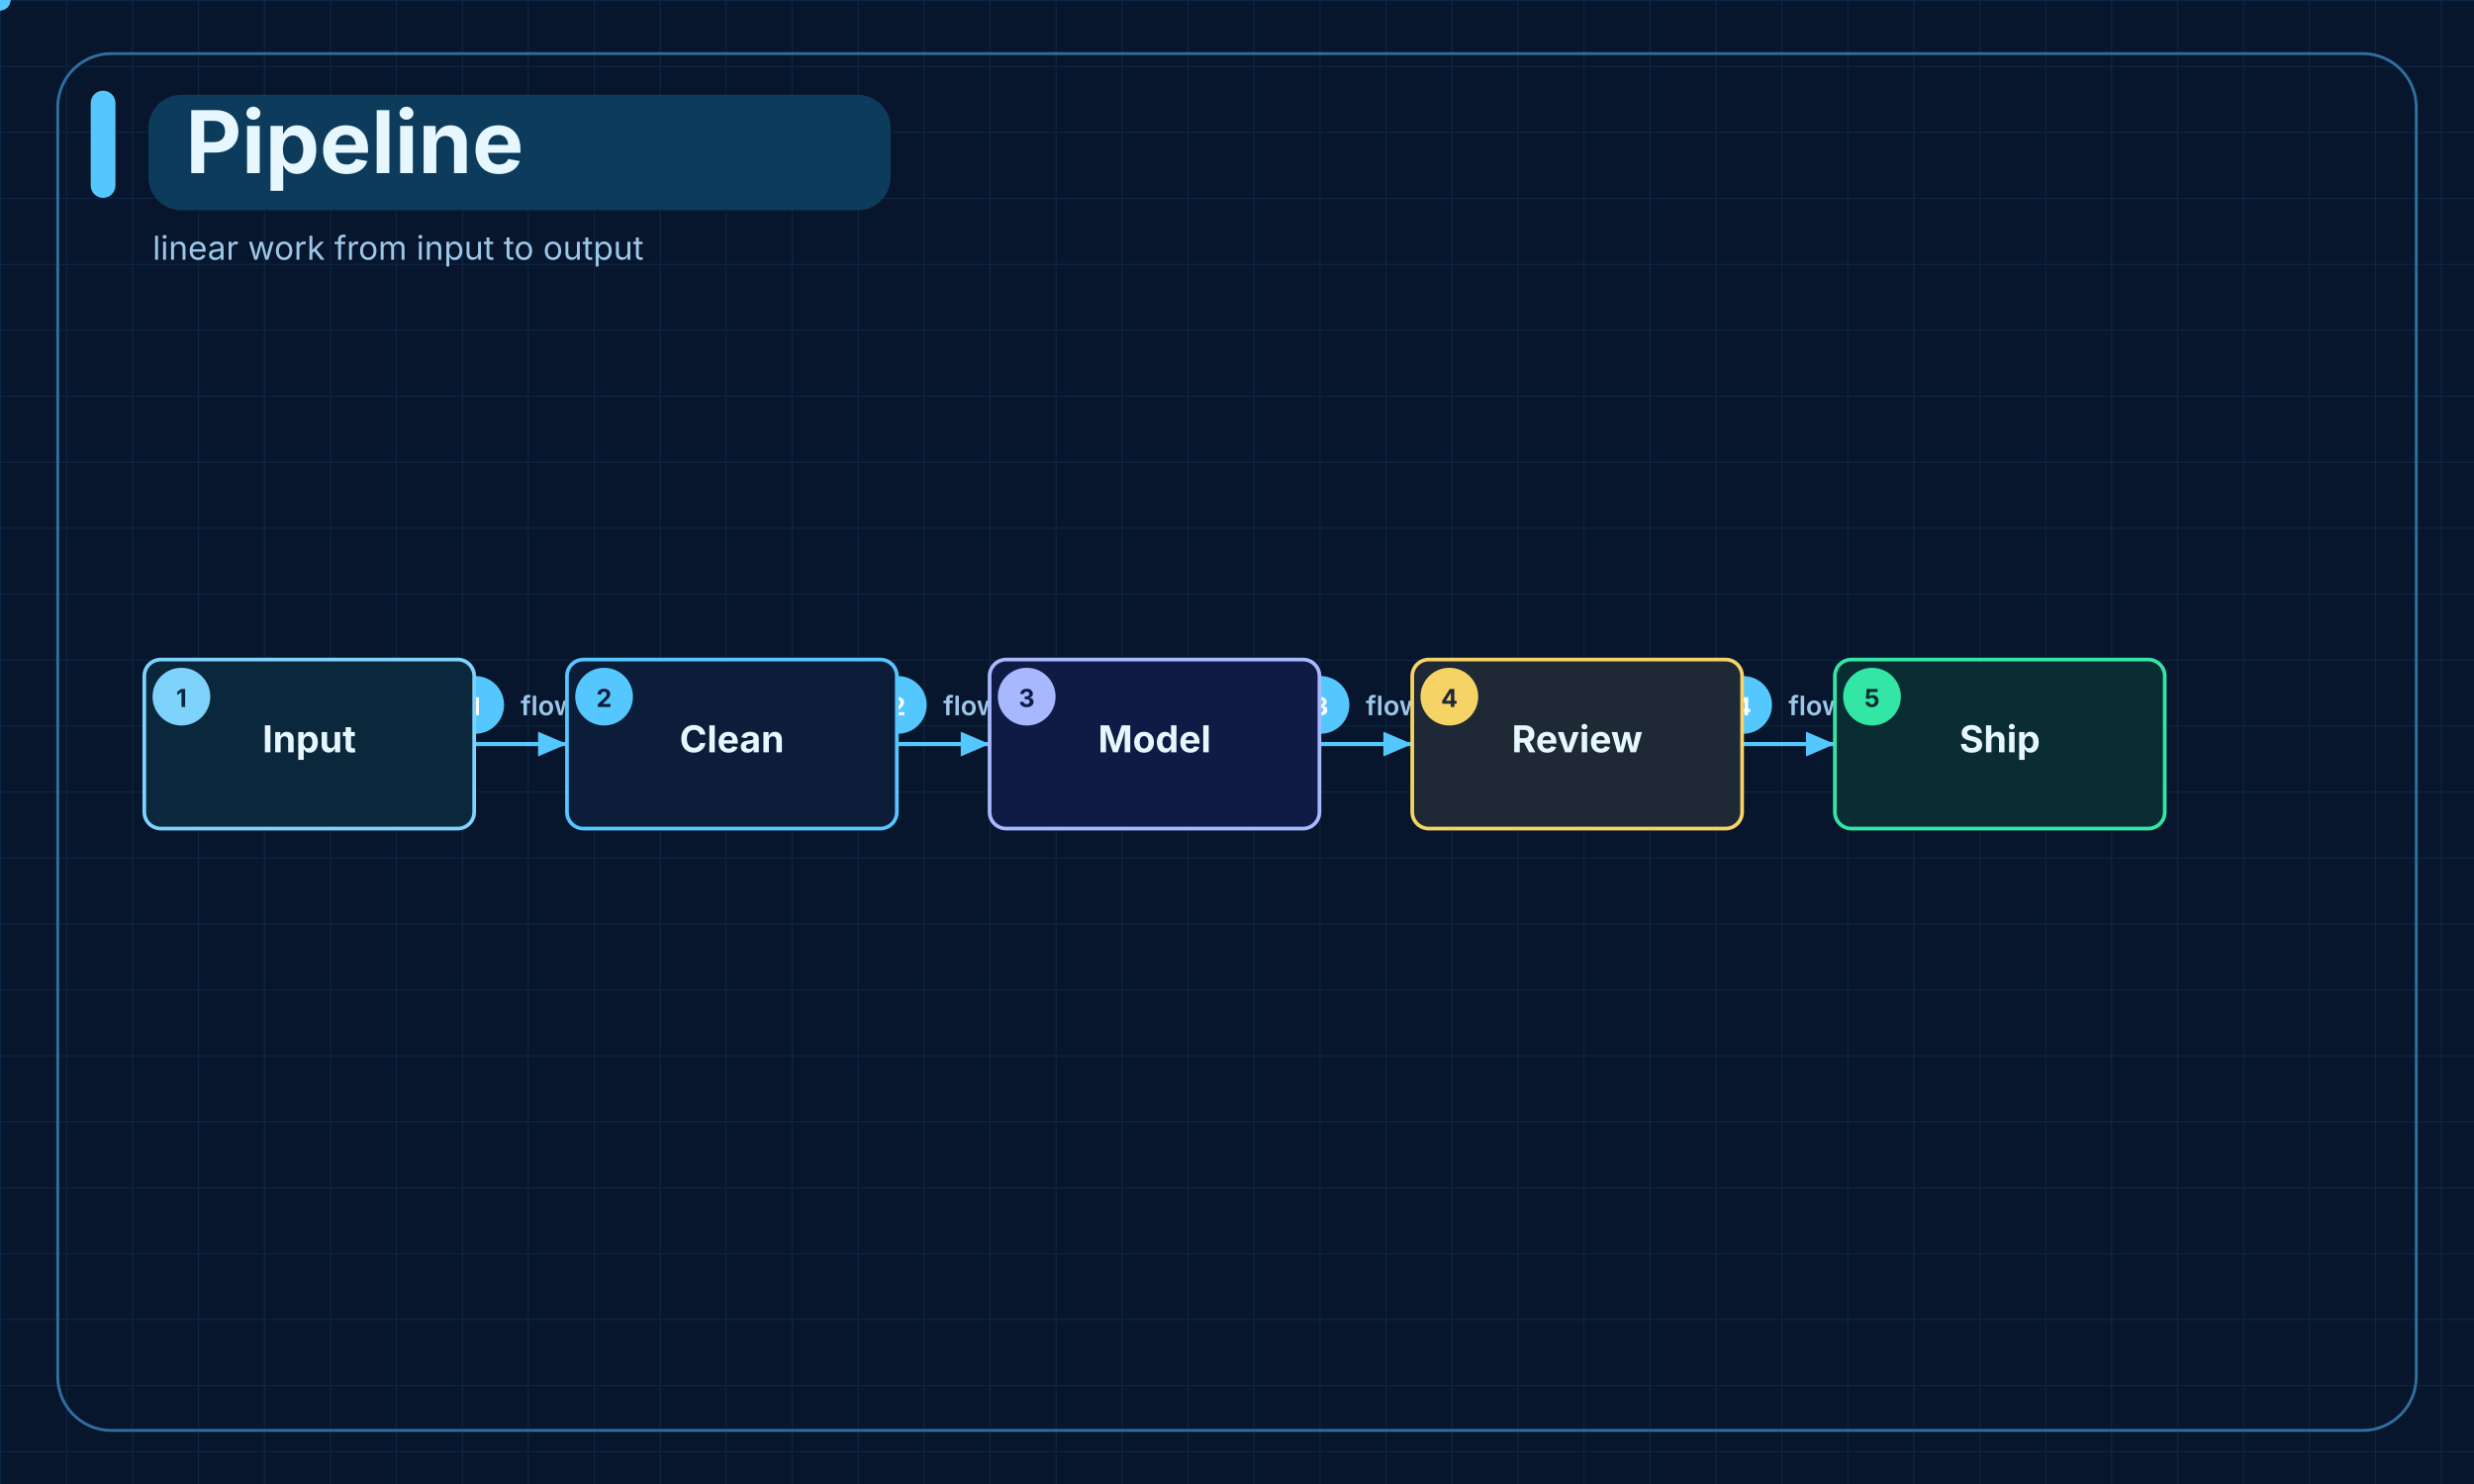
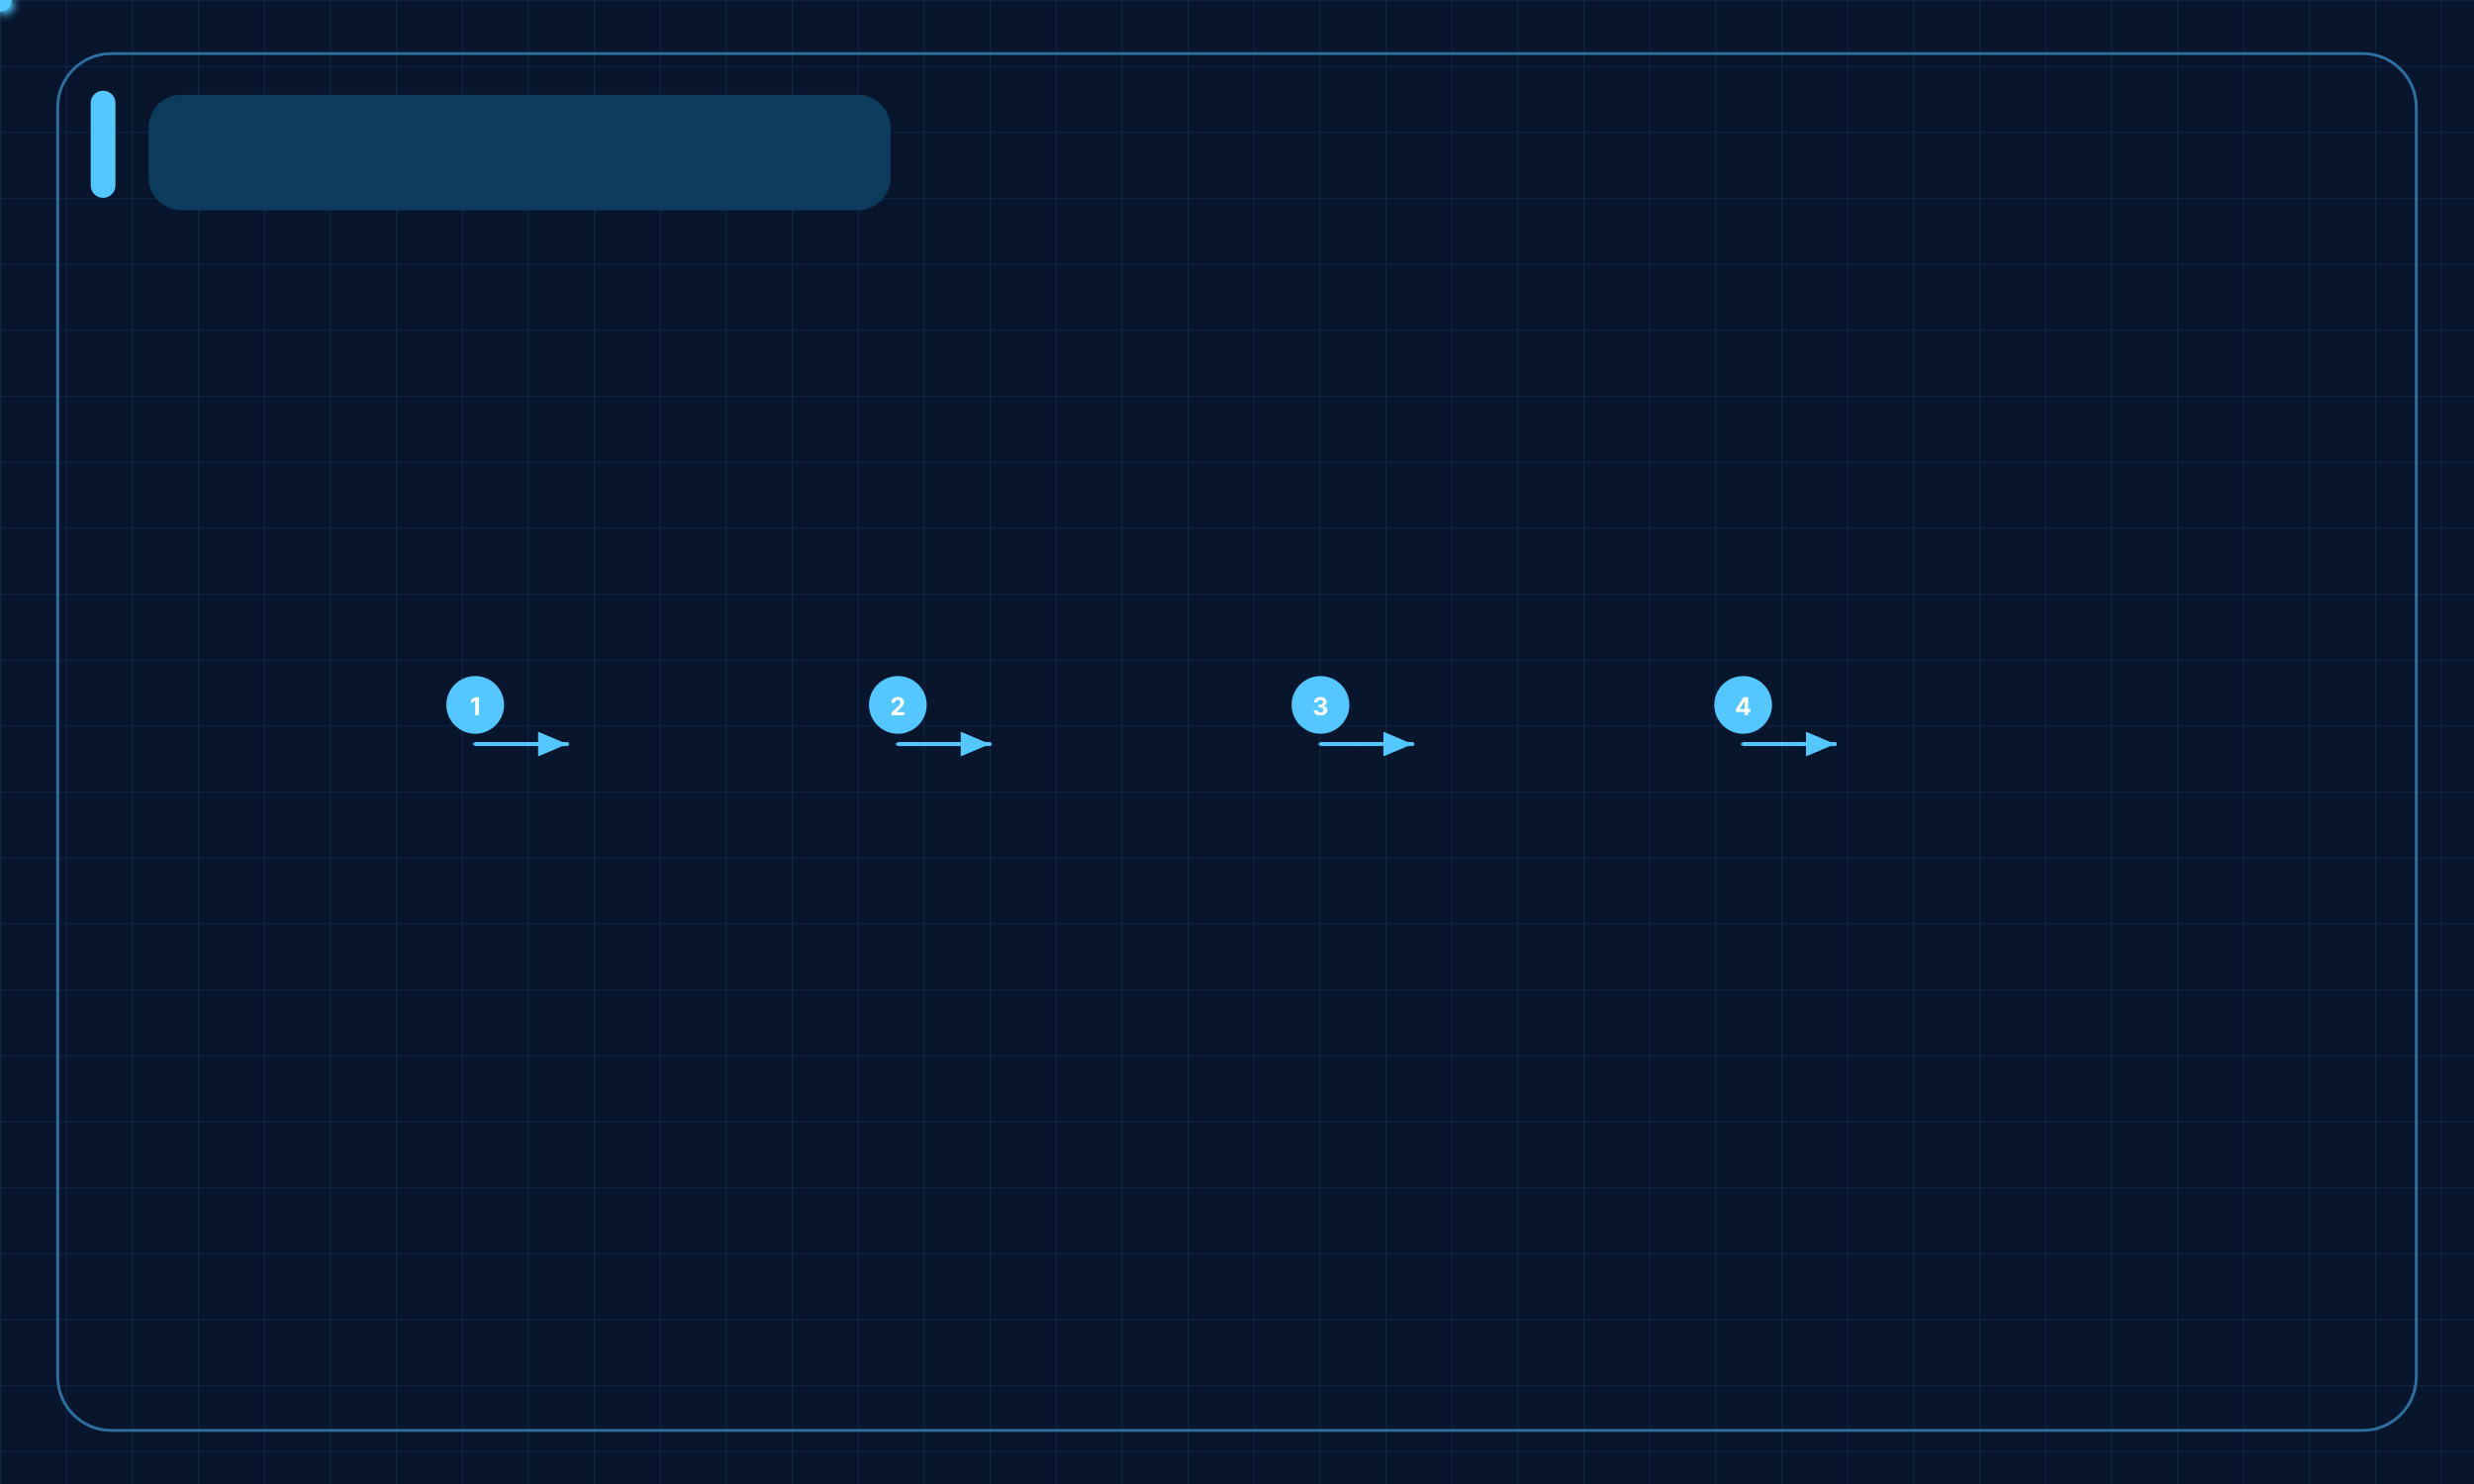
<svg xmlns="http://www.w3.org/2000/svg" width="1200" height="720" viewBox="0 0 1200 720" role="img" aria-labelledby="diagram-title diagram-desc">
  <style>
  .title { font: 700 42px ui-sans-serif, system-ui, -apple-system, BlinkMacSystemFont, "Segoe UI", sans-serif; letter-spacing: 0; }
  .subtitle { font: 400 16px ui-sans-serif, system-ui, -apple-system, BlinkMacSystemFont, "Segoe UI", sans-serif; }
  .node-title { font: 700 18px ui-sans-serif, system-ui, -apple-system, BlinkMacSystemFont, "Segoe UI", sans-serif; }
  .node-caption { font: 400 13px ui-sans-serif, system-ui, -apple-system, BlinkMacSystemFont, "Segoe UI", sans-serif; opacity: 0.84; }
  .group-label { font: 700 14px ui-sans-serif, system-ui, -apple-system, BlinkMacSystemFont, "Segoe UI", sans-serif; text-transform: uppercase; letter-spacing: 0.08em; }
  .edge-label { font: 600 13px ui-sans-serif, system-ui, -apple-system, BlinkMacSystemFont, "Segoe UI", sans-serif; }
  .step-label { font: 700 12px ui-sans-serif, system-ui, -apple-system, BlinkMacSystemFont, "Segoe UI", sans-serif; }
+   .edge-flow { stroke-linecap: round; }
+   .edge-draw, .edge-base { stroke-linecap: round; stroke-linejoin: round; }
+   .edge-particle { filter: url(#particle-glow); }
+   .node-glow, .node-burst { pointer-events: none; }
+   #title-accent { transform-origin: 50px 70px; animation: titlePulse 4.8s ease-in-out infinite; }
+   #title-highlight { transform-origin: 252px 74px; animation: titleSlide 5.6s ease-in-out infinite; }
+   @keyframes titlePulse { 0%, 100% { opacity: 0.76; } 50% { opacity: 1; } }
+   @keyframes titleSlide { 0%, 100% { transform: translateX(0); opacity: 0.9; } 50% { transform: translateX(8px); opacity: 1; } }
+   @media (prefers-reduced-motion: reduce) {
+     #title-accent, #title-highlight { animation: none; }
+   }
</style>
  <rect width="100%" height="100%" fill="#07162c" />
  <defs>
+     <filter id="soft-glow" x="-40%" y="-40%" width="180%" height="180%">
+       <feGaussianBlur stdDeviation="5" result="blur" />
+       <feMerge>
+         <feMergeNode in="blur" />
+         <feMergeNode in="SourceGraphic" />
+       </feMerge>
+     </filter>
+     <filter id="particle-glow" x="-80%" y="-80%" width="260%" height="260%">
+       <feGaussianBlur stdDeviation="2.6" result="blur" />
+       <feMerge>
+         <feMergeNode in="blur" />
+         <feMergeNode in="SourceGraphic" />
+       </feMerge>
+     </filter>
    <pattern id="grid" width="32" height="32" patternUnits="userSpaceOnUse">
      <path d="M 32 0 L 0 0 0 32" fill="none" stroke="#12345c" stroke-width="1" />
    </pattern>
  </defs>
  <rect width="100%" height="100%" fill="url(#grid)" opacity="0.52" />
-   <rect x="28" y="26" width="1144" height="668" rx="26" fill="none" stroke="#2f6f9f" stroke-width="1.4" />
-   <rect x="44" y="44" width="12" height="52" rx="6" fill="#55c7ff" />
-   <rect x="72" y="46" width="360" height="56" rx="16" fill="#0d3b5c" />
-   <text id="main-title" x="90" y="84" class="title" fill="#e6f7ff">Pipeline</text>
-   <text x="74" y="126" class="subtitle" fill="#9cc7e8">linear work from input to output</text>
+   <rect x="28" y="26" width="1144" height="668" rx="26" fill="none" stroke="#2f6f9f" stroke-width="1.4" opacity="1.00" />
+   <rect id="title-accent" x="44" y="44" width="12" height="52" rx="6" fill="#55c7ff" />
+   <rect id="title-highlight" x="72" y="46" width="360" height="56" rx="16" fill="#0d3b5c" />
+   <text id="main-title" x="90" y="84" class="title" fill="#e6f7ff" opacity="0">
+     <animate attributeName="opacity" values="0;1" dur="0.65s" begin="0.08s" fill="freeze" />
+   Pipeline
+ </text>
+   <text x="74" y="126" class="subtitle" fill="#9cc7e8" opacity="0">
+     <animate attributeName="opacity" values="0;1" dur="0.65s" begin="0.28s" fill="freeze" />
+   linear work from input to output
+ </text>
  <defs>
    <marker id="arrow-1" markerWidth="10" markerHeight="10" refX="7" refY="3" orient="auto" markerUnits="strokeWidth">
      <path d="M 0 0 L 7 3 L 0 6 z" fill="#55c7ff" />
    </marker>
  </defs>
  <g class="edge" data-role="process">
-     <path d="M 230.0 361.0 L 275.0 361.0" fill="none" stroke="#55c7ff" stroke-width="2.0" marker-end="url(#arrow-1)" />
-     <circle r="5" fill="#55c7ff">
-       <animateMotion dur="4.6s" repeatCount="indefinite" path="M 230.0 361.0 L 275.0 361.0" begin="0.35s" />
+     <path class="edge-base" d="M 230.0 361.0 L 275.0 361.0" fill="none" stroke="#55c7ff" stroke-width="1.3" opacity="0.24" marker-end="url(#arrow-1)" />
+     <path class="edge-draw" d="M 230.0 361.0 L 275.0 361.0" fill="none" stroke="#55c7ff" stroke-width="2.0" pathLength="1" stroke-dasharray="1" stroke-dashoffset="1" marker-end="url(#arrow-1)">
+       <animate attributeName="stroke-dashoffset" values="1;0" dur="0.9s" begin="0.16s" fill="freeze" />
+     </path>
+     <path class="edge-flow" d="M 230.0 361.0 L 275.0 361.0" fill="none" stroke="#55c7ff" stroke-width="1.4" stroke-dasharray="9 18" opacity="0.55">
+       <animate attributeName="stroke-dashoffset" values="0;-54" dur="3.31s" begin="0.36s" repeatCount="indefinite" />
+     </path>
+     <circle class="edge-particle" r="5.5" fill="#55c7ff" opacity="0.92">
+       <animateMotion dur="4.6s" repeatCount="indefinite" path="M 230.0 361.0 L 275.0 361.0" begin="0.32s" />
+       <animate attributeName="opacity" values="0;0.92;0" dur="4.6s" begin="0.32s" repeatCount="indefinite" />
+     </circle>
+     <circle class="edge-particle" r="3.5" fill="#55c7ff" opacity="0.74">
+       <animateMotion dur="4.6s" repeatCount="indefinite" path="M 230.0 361.0 L 275.0 361.0" begin="1.85s" />
+       <animate attributeName="opacity" values="0;0.74;0" dur="4.6s" begin="1.85s" repeatCount="indefinite" />
+     </circle>
+     <circle class="edge-particle" r="2.4" fill="#55c7ff" opacity="0.56">
+       <animateMotion dur="4.6s" repeatCount="indefinite" path="M 230.0 361.0 L 275.0 361.0" begin="3.39s" />
+       <animate attributeName="opacity" values="0;0.56;0" dur="4.6s" begin="3.39s" repeatCount="indefinite" />
    </circle>
    <circle cx="230.5" cy="342.0" r="14" fill="#55c7ff" />
    <text x="230.5" y="347.0" class="step-label" fill="#ffffff" text-anchor="middle">1</text>
-     <text x="252.5" y="347.0" class="edge-label" fill="#9cc7e8">flow</text>
+     <text x="252.5" y="347.0" class="edge-label" fill="#9cc7e8" opacity="0">
+       <animate attributeName="opacity" values="0;1" dur="0.45s" begin="0.71s" fill="freeze" />
+     flow
+   </text>
  </g>
  <defs>
    <marker id="arrow-2" markerWidth="10" markerHeight="10" refX="7" refY="3" orient="auto" markerUnits="strokeWidth">
      <path d="M 0 0 L 7 3 L 0 6 z" fill="#55c7ff" />
    </marker>
  </defs>
  <g class="edge" data-role="process">
-     <path d="M 435.0 361.0 L 480.0 361.0" fill="none" stroke="#55c7ff" stroke-width="2.0" marker-end="url(#arrow-2)" />
-     <circle r="5" fill="#55c7ff">
-       <animateMotion dur="4.6s" repeatCount="indefinite" path="M 435.0 361.0 L 480.0 361.0" begin="0.70s" />
+     <path class="edge-base" d="M 435.0 361.0 L 480.0 361.0" fill="none" stroke="#55c7ff" stroke-width="1.3" opacity="0.24" marker-end="url(#arrow-2)" />
+     <path class="edge-draw" d="M 435.0 361.0 L 480.0 361.0" fill="none" stroke="#55c7ff" stroke-width="2.0" pathLength="1" stroke-dasharray="1" stroke-dashoffset="1" marker-end="url(#arrow-2)">
+       <animate attributeName="stroke-dashoffset" values="1;0" dur="0.9s" begin="0.32s" fill="freeze" />
+     </path>
+     <path class="edge-flow" d="M 435.0 361.0 L 480.0 361.0" fill="none" stroke="#55c7ff" stroke-width="1.4" stroke-dasharray="9 18" opacity="0.55">
+       <animate attributeName="stroke-dashoffset" values="0;-54" dur="3.31s" begin="0.52s" repeatCount="indefinite" />
+     </path>
+     <circle class="edge-particle" r="5.5" fill="#55c7ff" opacity="0.92">
+       <animateMotion dur="4.6s" repeatCount="indefinite" path="M 435.0 361.0 L 480.0 361.0" begin="0.64s" />
+       <animate attributeName="opacity" values="0;0.92;0" dur="4.6s" begin="0.64s" repeatCount="indefinite" />
+     </circle>
+     <circle class="edge-particle" r="3.5" fill="#55c7ff" opacity="0.74">
+       <animateMotion dur="4.6s" repeatCount="indefinite" path="M 435.0 361.0 L 480.0 361.0" begin="2.17s" />
+       <animate attributeName="opacity" values="0;0.74;0" dur="4.6s" begin="2.17s" repeatCount="indefinite" />
+     </circle>
+     <circle class="edge-particle" r="2.4" fill="#55c7ff" opacity="0.56">
+       <animateMotion dur="4.6s" repeatCount="indefinite" path="M 435.0 361.0 L 480.0 361.0" begin="3.71s" />
+       <animate attributeName="opacity" values="0;0.56;0" dur="4.6s" begin="3.71s" repeatCount="indefinite" />
    </circle>
    <circle cx="435.5" cy="342.0" r="14" fill="#55c7ff" />
    <text x="435.5" y="347.0" class="step-label" fill="#ffffff" text-anchor="middle">2</text>
-     <text x="457.5" y="347.0" class="edge-label" fill="#9cc7e8">flow</text>
+     <text x="457.5" y="347.0" class="edge-label" fill="#9cc7e8" opacity="0">
+       <animate attributeName="opacity" values="0;1" dur="0.45s" begin="0.87s" fill="freeze" />
+     flow
+   </text>
  </g>
  <defs>
    <marker id="arrow-3" markerWidth="10" markerHeight="10" refX="7" refY="3" orient="auto" markerUnits="strokeWidth">
      <path d="M 0 0 L 7 3 L 0 6 z" fill="#55c7ff" />
    </marker>
  </defs>
  <g class="edge" data-role="process">
-     <path d="M 640.0 361.0 L 685.0 361.0" fill="none" stroke="#55c7ff" stroke-width="2.0" marker-end="url(#arrow-3)" />
-     <circle r="5" fill="#55c7ff">
-       <animateMotion dur="4.6s" repeatCount="indefinite" path="M 640.0 361.0 L 685.0 361.0" begin="1.05s" />
+     <path class="edge-base" d="M 640.0 361.0 L 685.0 361.0" fill="none" stroke="#55c7ff" stroke-width="1.3" opacity="0.24" marker-end="url(#arrow-3)" />
+     <path class="edge-draw" d="M 640.0 361.0 L 685.0 361.0" fill="none" stroke="#55c7ff" stroke-width="2.0" pathLength="1" stroke-dasharray="1" stroke-dashoffset="1" marker-end="url(#arrow-3)">
+       <animate attributeName="stroke-dashoffset" values="1;0" dur="0.9s" begin="0.48s" fill="freeze" />
+     </path>
+     <path class="edge-flow" d="M 640.0 361.0 L 685.0 361.0" fill="none" stroke="#55c7ff" stroke-width="1.4" stroke-dasharray="9 18" opacity="0.55">
+       <animate attributeName="stroke-dashoffset" values="0;-54" dur="3.31s" begin="0.68s" repeatCount="indefinite" />
+     </path>
+     <circle class="edge-particle" r="5.5" fill="#55c7ff" opacity="0.92">
+       <animateMotion dur="4.6s" repeatCount="indefinite" path="M 640.0 361.0 L 685.0 361.0" begin="0.96s" />
+       <animate attributeName="opacity" values="0;0.92;0" dur="4.6s" begin="0.96s" repeatCount="indefinite" />
+     </circle>
+     <circle class="edge-particle" r="3.5" fill="#55c7ff" opacity="0.74">
+       <animateMotion dur="4.6s" repeatCount="indefinite" path="M 640.0 361.0 L 685.0 361.0" begin="2.49s" />
+       <animate attributeName="opacity" values="0;0.74;0" dur="4.6s" begin="2.49s" repeatCount="indefinite" />
+     </circle>
+     <circle class="edge-particle" r="2.4" fill="#55c7ff" opacity="0.56">
+       <animateMotion dur="4.6s" repeatCount="indefinite" path="M 640.0 361.0 L 685.0 361.0" begin="4.03s" />
+       <animate attributeName="opacity" values="0;0.56;0" dur="4.6s" begin="4.03s" repeatCount="indefinite" />
    </circle>
    <circle cx="640.5" cy="342.0" r="14" fill="#55c7ff" />
    <text x="640.5" y="347.0" class="step-label" fill="#ffffff" text-anchor="middle">3</text>
-     <text x="662.5" y="347.0" class="edge-label" fill="#9cc7e8">flow</text>
+     <text x="662.5" y="347.0" class="edge-label" fill="#9cc7e8" opacity="0">
+       <animate attributeName="opacity" values="0;1" dur="0.45s" begin="1.03s" fill="freeze" />
+     flow
+   </text>
  </g>
  <defs>
    <marker id="arrow-4" markerWidth="10" markerHeight="10" refX="7" refY="3" orient="auto" markerUnits="strokeWidth">
      <path d="M 0 0 L 7 3 L 0 6 z" fill="#55c7ff" />
    </marker>
  </defs>
  <g class="edge" data-role="process">
-     <path d="M 845.0 361.0 L 890.0 361.0" fill="none" stroke="#55c7ff" stroke-width="2.0" marker-end="url(#arrow-4)" />
-     <circle r="5" fill="#55c7ff">
-       <animateMotion dur="4.6s" repeatCount="indefinite" path="M 845.0 361.0 L 890.0 361.0" begin="1.40s" />
+     <path class="edge-base" d="M 845.0 361.0 L 890.0 361.0" fill="none" stroke="#55c7ff" stroke-width="1.3" opacity="0.24" marker-end="url(#arrow-4)" />
+     <path class="edge-draw" d="M 845.0 361.0 L 890.0 361.0" fill="none" stroke="#55c7ff" stroke-width="2.0" pathLength="1" stroke-dasharray="1" stroke-dashoffset="1" marker-end="url(#arrow-4)">
+       <animate attributeName="stroke-dashoffset" values="1;0" dur="0.9s" begin="0.64s" fill="freeze" />
+     </path>
+     <path class="edge-flow" d="M 845.0 361.0 L 890.0 361.0" fill="none" stroke="#55c7ff" stroke-width="1.4" stroke-dasharray="9 18" opacity="0.55">
+       <animate attributeName="stroke-dashoffset" values="0;-54" dur="3.31s" begin="0.84s" repeatCount="indefinite" />
+     </path>
+     <circle class="edge-particle" r="5.5" fill="#55c7ff" opacity="0.92">
+       <animateMotion dur="4.6s" repeatCount="indefinite" path="M 845.0 361.0 L 890.0 361.0" begin="1.28s" />
+       <animate attributeName="opacity" values="0;0.92;0" dur="4.6s" begin="1.28s" repeatCount="indefinite" />
+     </circle>
+     <circle class="edge-particle" r="3.5" fill="#55c7ff" opacity="0.74">
+       <animateMotion dur="4.6s" repeatCount="indefinite" path="M 845.0 361.0 L 890.0 361.0" begin="2.81s" />
+       <animate attributeName="opacity" values="0;0.74;0" dur="4.6s" begin="2.81s" repeatCount="indefinite" />
+     </circle>
+     <circle class="edge-particle" r="2.4" fill="#55c7ff" opacity="0.56">
+       <animateMotion dur="4.6s" repeatCount="indefinite" path="M 845.0 361.0 L 890.0 361.0" begin="4.35s" />
+       <animate attributeName="opacity" values="0;0.56;0" dur="4.6s" begin="4.35s" repeatCount="indefinite" />
    </circle>
    <circle cx="845.5" cy="342.0" r="14" fill="#55c7ff" />
    <text x="845.5" y="347.0" class="step-label" fill="#ffffff" text-anchor="middle">4</text>
-     <text x="867.5" y="347.0" class="edge-label" fill="#9cc7e8">flow</text>
-   </g>
-   <g id="node-input" class="node" data-role="source">
+     <text x="867.5" y="347.0" class="edge-label" fill="#9cc7e8" opacity="0">
+       <animate attributeName="opacity" values="0;1" dur="0.45s" begin="1.19s" fill="freeze" />
+     flow
+   </text>
+   </g>
+   <g id="node-input" class="node motion-node" data-role="source" opacity="0">
+     <animate attributeName="opacity" values="0;1" dur="0.55s" begin="0.12s" fill="freeze" />
+     <animateTransform attributeName="transform" type="translate" values="0 0;0 -3;0 0;0 2;0 0" dur="5.85s" begin="0.82s" repeatCount="indefinite" additive="sum" />
+     <rect class="node-glow" x="66.0" y="316.0" width="168.0" height="90.0" rx="12.0" fill="none" stroke="#7dd3fc" stroke-width="1.2" opacity="0.12" filter="url(#soft-glow)">
+       <animate attributeName="opacity" values="0.08;0.24;0.08" dur="4.25s" begin="0.32s" repeatCount="indefinite" />
+       <animate attributeName="stroke-width" values="1.0;2.4;1.0" dur="4.25s" begin="0.32s" repeatCount="indefinite" />
+     </rect>
    <rect x="70.0" y="320.0" width="160.0" height="82.0" rx="8.0" fill="#0b273c" stroke="#7dd3fc" stroke-width="1.8" />
    <circle cx="88.0" cy="338.0" r="14" fill="#7dd3fc" />
    <text x="88.0" y="343.0" class="step-label" fill="#0b273c" text-anchor="middle">1</text>
    <text x="150.0" y="347.0" text-anchor="middle" fill="#e6f7ff">
      <tspan x="150.0" dy="18" class="node-title">Input</tspan>
    </text>
-     <animate attributeName="opacity" values="0.92;1;0.92" dur="3.8s" repeatCount="indefinite" />
-   </g>
-   <g id="node-clean" class="node" data-role="process">
+   </g>
+   <g id="node-clean" class="node motion-node" data-role="process" opacity="0">
+     <animate attributeName="opacity" values="0;1" dur="0.55s" begin="0.24s" fill="freeze" />
+     <animateTransform attributeName="transform" type="translate" values="0 0;0 -3;0 0;0 2;0 0" dur="6.30s" begin="0.94s" repeatCount="indefinite" additive="sum" />
+     <rect class="node-glow" x="271.0" y="316.0" width="168.0" height="90.0" rx="12.0" fill="none" stroke="#55c7ff" stroke-width="1.2" opacity="0.12" filter="url(#soft-glow)">
+       <animate attributeName="opacity" values="0.08;0.24;0.08" dur="4.60s" begin="0.44s" repeatCount="indefinite" />
+       <animate attributeName="stroke-width" values="1.0;2.4;1.0" dur="4.60s" begin="0.44s" repeatCount="indefinite" />
+     </rect>
    <rect x="275.0" y="320.0" width="160.0" height="82.0" rx="8.0" fill="#0b1d38" stroke="#55c7ff" stroke-width="1.8" />
    <circle cx="293.0" cy="338.0" r="14" fill="#55c7ff" />
    <text x="293.0" y="343.0" class="step-label" fill="#0b1d38" text-anchor="middle">2</text>
    <text x="355.0" y="347.0" text-anchor="middle" fill="#e6f7ff">
      <tspan x="355.0" dy="18" class="node-title">Clean</tspan>
    </text>
-     <animate attributeName="opacity" values="0.92;1;0.92" dur="3.8s" repeatCount="indefinite" />
-   </g>
-   <g id="node-model" class="node" data-role="agent">
+   </g>
+   <g id="node-model" class="node motion-node" data-role="agent" opacity="0">
+     <animate attributeName="opacity" values="0;1" dur="0.55s" begin="0.36s" fill="freeze" />
+     <animateTransform attributeName="transform" type="translate" values="0 0;0 -3;0 0;0 2;0 0" dur="5.40s" begin="1.06s" repeatCount="indefinite" additive="sum" />
+     <circle class="node-burst" cx="560.0" cy="361.0" r="80.0" fill="none" stroke="#a7b8ff" stroke-width="1.6" opacity="0">
+       <animate attributeName="r" values="80.0;115.2" dur="3.4s" begin="1.19s" repeatCount="indefinite" />
+       <animate attributeName="opacity" values="0;0.28;0" dur="3.4s" begin="1.19s" repeatCount="indefinite" />
+     </circle>
+     <circle class="node-burst" cx="560.0" cy="361.0" r="80.0" fill="none" stroke="#a7b8ff" stroke-width="1" opacity="0">
+       <animate attributeName="r" values="80.0;137.6" dur="4.6s" begin="2.09s" repeatCount="indefinite" />
+       <animate attributeName="opacity" values="0;0.18;0" dur="4.6s" begin="2.09s" repeatCount="indefinite" />
+     </circle>
+     <rect class="node-glow" x="476.0" y="316.0" width="168.0" height="90.0" rx="12.0" fill="none" stroke="#a7b8ff" stroke-width="1.2" opacity="0.12" filter="url(#soft-glow)">
+       <animate attributeName="opacity" values="0.08;0.24;0.08" dur="4.95s" begin="0.56s" repeatCount="indefinite" />
+       <animate attributeName="stroke-width" values="1.0;2.4;1.0" dur="4.95s" begin="0.56s" repeatCount="indefinite" />
+     </rect>
    <rect x="480.0" y="320.0" width="160.0" height="82.0" rx="8.0" fill="#101b45" stroke="#a7b8ff" stroke-width="1.8" />
    <circle cx="498.0" cy="338.0" r="14" fill="#a7b8ff" />
    <text x="498.0" y="343.0" class="step-label" fill="#101b45" text-anchor="middle">3</text>
    <text x="560.0" y="347.0" text-anchor="middle" fill="#e6f7ff">
      <tspan x="560.0" dy="18" class="node-title">Model</tspan>
    </text>
-     <animate attributeName="opacity" values="0.92;1;0.92" dur="3.8s" repeatCount="indefinite" />
-   </g>
-   <g id="node-review" class="node" data-role="tool">
+   </g>
+   <g id="node-review" class="node motion-node" data-role="tool" opacity="0">
+     <animate attributeName="opacity" values="0;1" dur="0.55s" begin="0.48s" fill="freeze" />
+     <animateTransform attributeName="transform" type="translate" values="0 0;0 -3;0 0;0 2;0 0" dur="5.85s" begin="1.18s" repeatCount="indefinite" additive="sum" />
+     <rect class="node-glow" x="681.0" y="316.0" width="168.0" height="90.0" rx="12.0" fill="none" stroke="#f6d365" stroke-width="1.2" opacity="0.12" filter="url(#soft-glow)">
+       <animate attributeName="opacity" values="0.08;0.24;0.08" dur="3.90s" begin="0.68s" repeatCount="indefinite" />
+       <animate attributeName="stroke-width" values="1.0;2.4;1.0" dur="3.90s" begin="0.68s" repeatCount="indefinite" />
+     </rect>
    <rect x="685.0" y="320.0" width="160.0" height="82.0" rx="8.0" fill="#1f2835" stroke="#f6d365" stroke-width="1.8" />
    <circle cx="703.0" cy="338.0" r="14" fill="#f6d365" />
    <text x="703.0" y="343.0" class="step-label" fill="#1f2835" text-anchor="middle">4</text>
    <text x="765.0" y="347.0" text-anchor="middle" fill="#e6f7ff">
      <tspan x="765.0" dy="18" class="node-title">Review</tspan>
    </text>
-     <animate attributeName="opacity" values="0.92;1;0.92" dur="3.8s" repeatCount="indefinite" />
-   </g>
-   <g id="node-ship" class="node" data-role="output">
+   </g>
+   <g id="node-ship" class="node motion-node" data-role="output" opacity="0">
+     <animate attributeName="opacity" values="0;1" dur="0.55s" begin="0.60s" fill="freeze" />
+     <animateTransform attributeName="transform" type="translate" values="0 0;0 -3;0 0;0 2;0 0" dur="6.30s" begin="1.30s" repeatCount="indefinite" additive="sum" />
+     <circle class="node-burst" cx="970.0" cy="361.0" r="80.0" fill="none" stroke="#33e6a6" stroke-width="1.6" opacity="0">
+       <animate attributeName="r" values="80.0;115.2" dur="3.4s" begin="1.55s" repeatCount="indefinite" />
+       <animate attributeName="opacity" values="0;0.28;0" dur="3.4s" begin="1.55s" repeatCount="indefinite" />
+     </circle>
+     <circle class="node-burst" cx="970.0" cy="361.0" r="80.0" fill="none" stroke="#33e6a6" stroke-width="1" opacity="0">
+       <animate attributeName="r" values="80.0;137.6" dur="4.6s" begin="2.45s" repeatCount="indefinite" />
+       <animate attributeName="opacity" values="0;0.18;0" dur="4.6s" begin="2.45s" repeatCount="indefinite" />
+     </circle>
+     <rect class="node-glow" x="886.0" y="316.0" width="168.0" height="90.0" rx="12.0" fill="none" stroke="#33e6a6" stroke-width="1.2" opacity="0.12" filter="url(#soft-glow)">
+       <animate attributeName="opacity" values="0.08;0.24;0.08" dur="4.25s" begin="0.80s" repeatCount="indefinite" />
+       <animate attributeName="stroke-width" values="1.0;2.4;1.0" dur="4.25s" begin="0.80s" repeatCount="indefinite" />
+     </rect>
    <rect x="890.0" y="320.0" width="160.0" height="82.0" rx="8.0" fill="#0a2d33" stroke="#33e6a6" stroke-width="1.8" />
    <circle cx="908.0" cy="338.0" r="14" fill="#33e6a6" />
    <text x="908.0" y="343.0" class="step-label" fill="#0a2d33" text-anchor="middle">5</text>
    <text x="970.0" y="347.0" text-anchor="middle" fill="#e6f7ff">
      <tspan x="970.0" dy="18" class="node-title">Ship</tspan>
    </text>
-     <animate attributeName="opacity" values="0.92;1;0.92" dur="3.8s" repeatCount="indefinite" />
  </g>
</svg>
